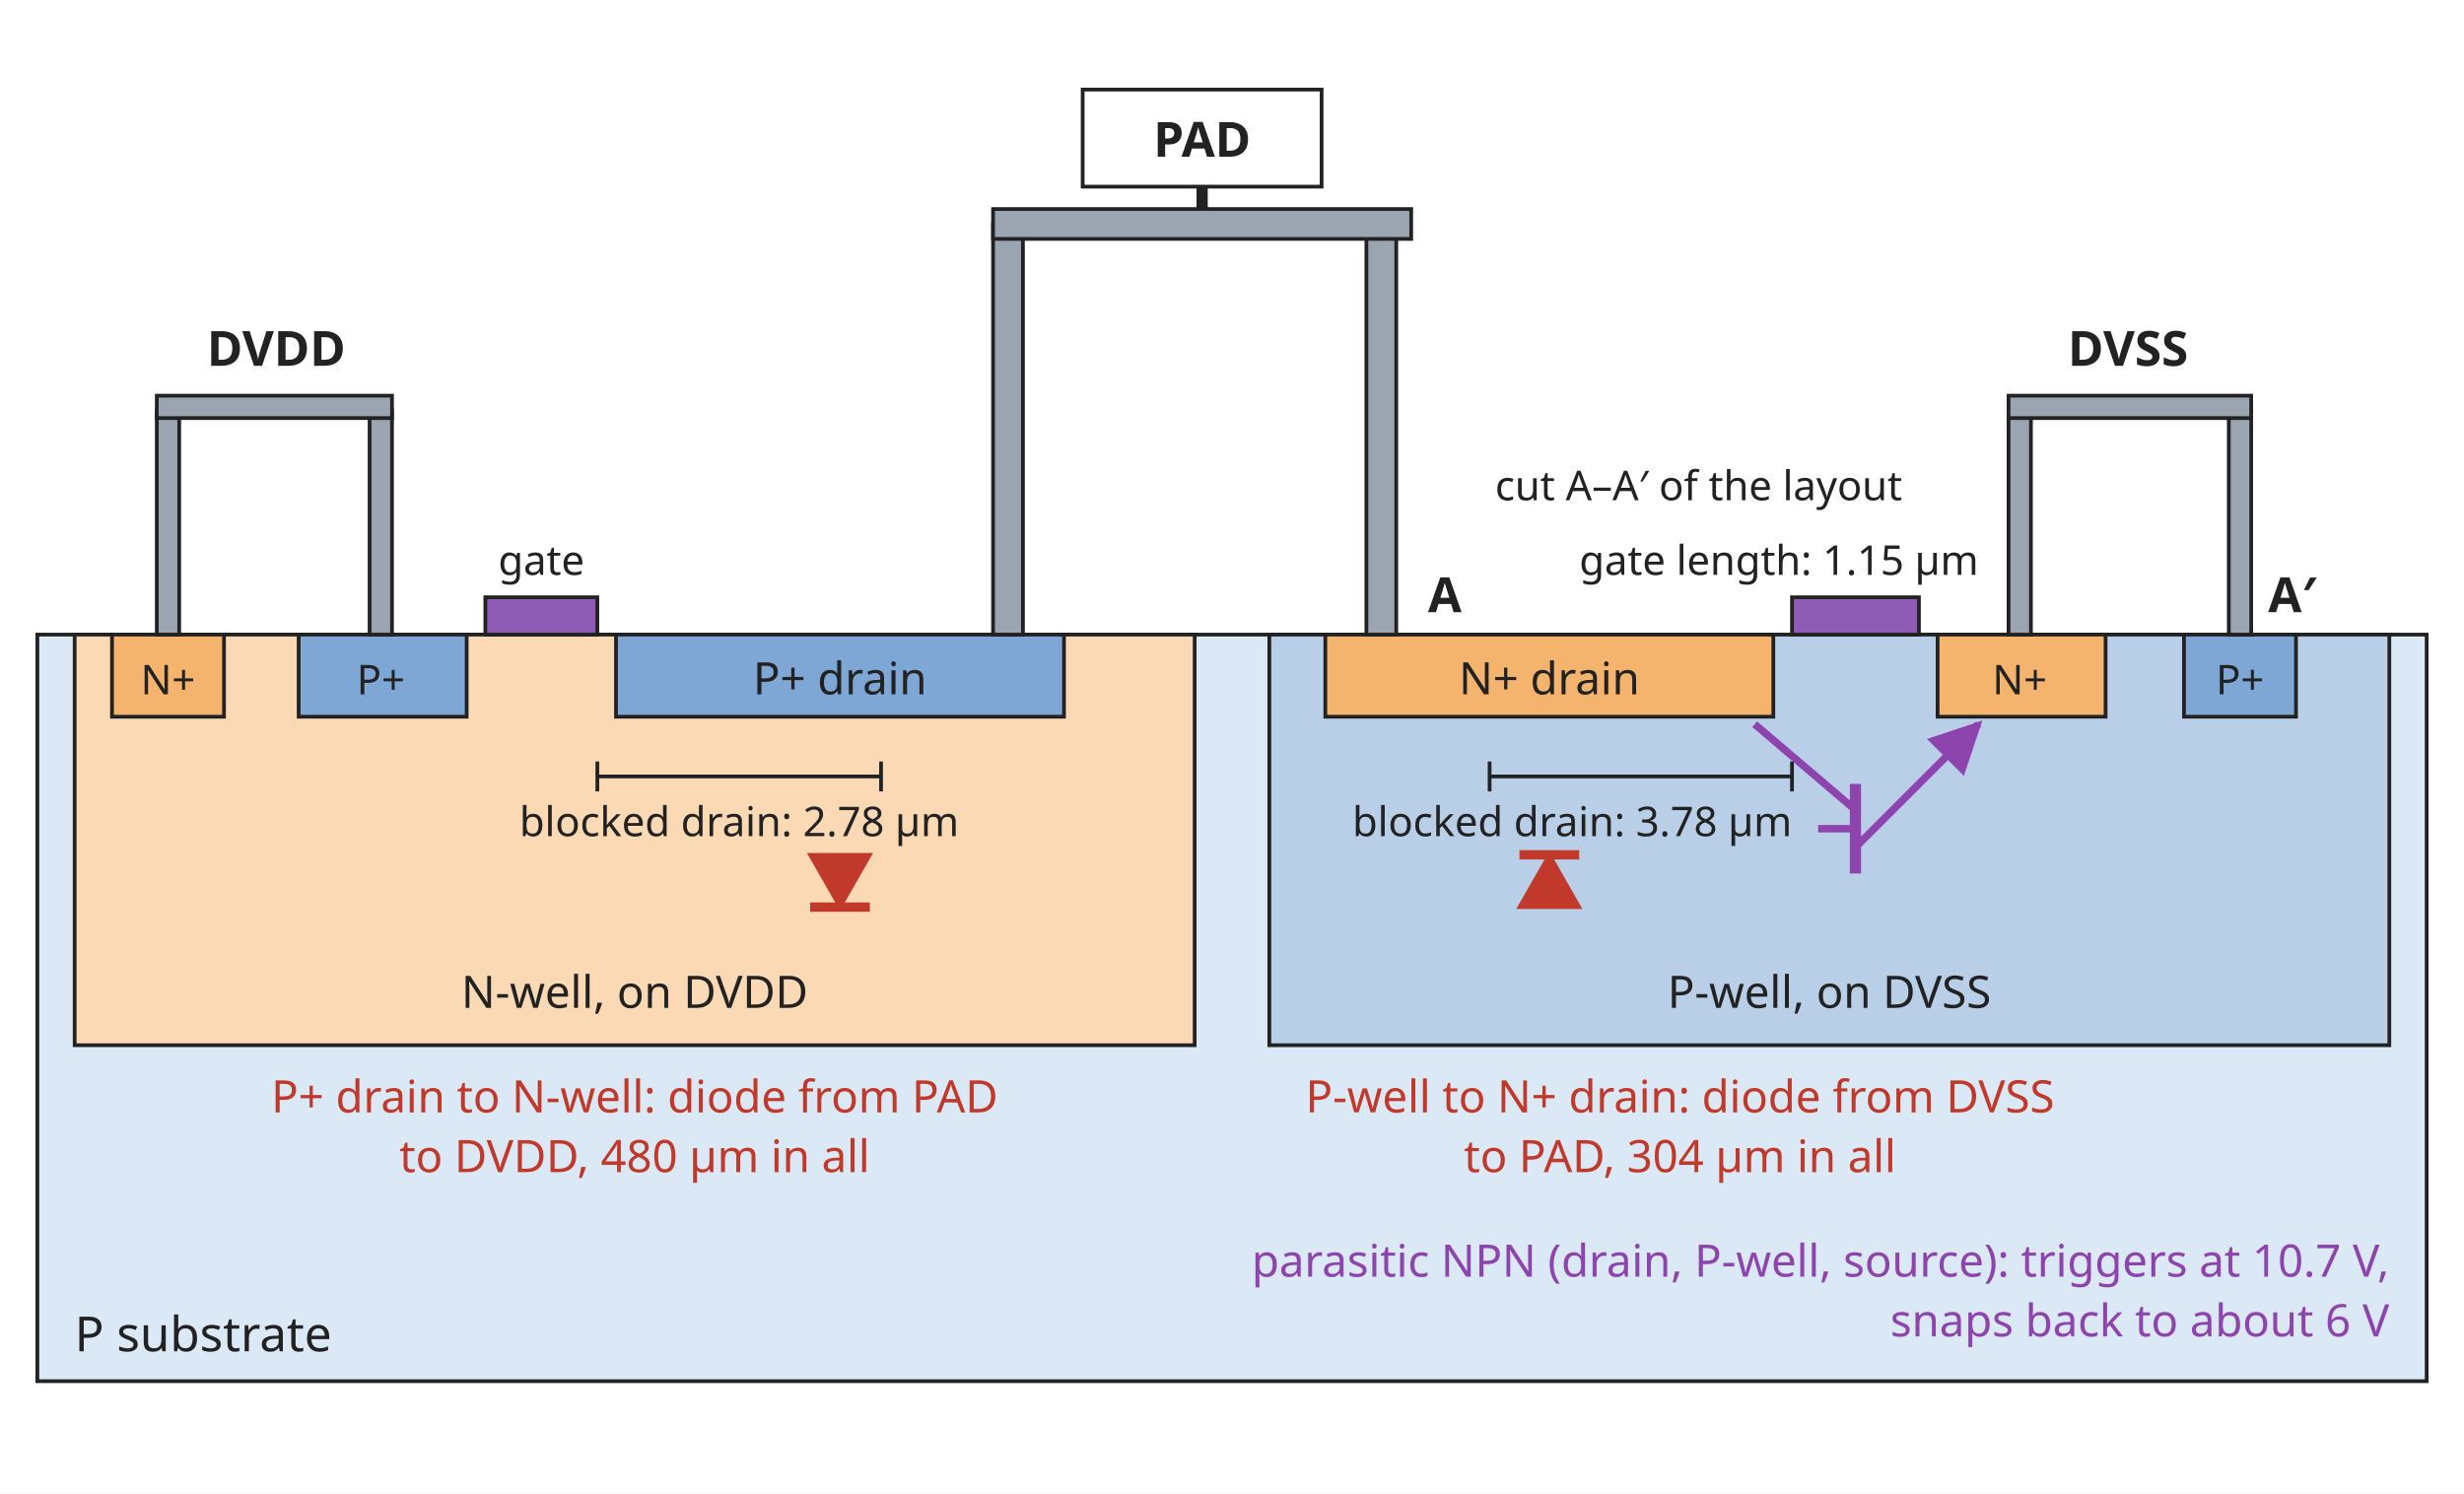
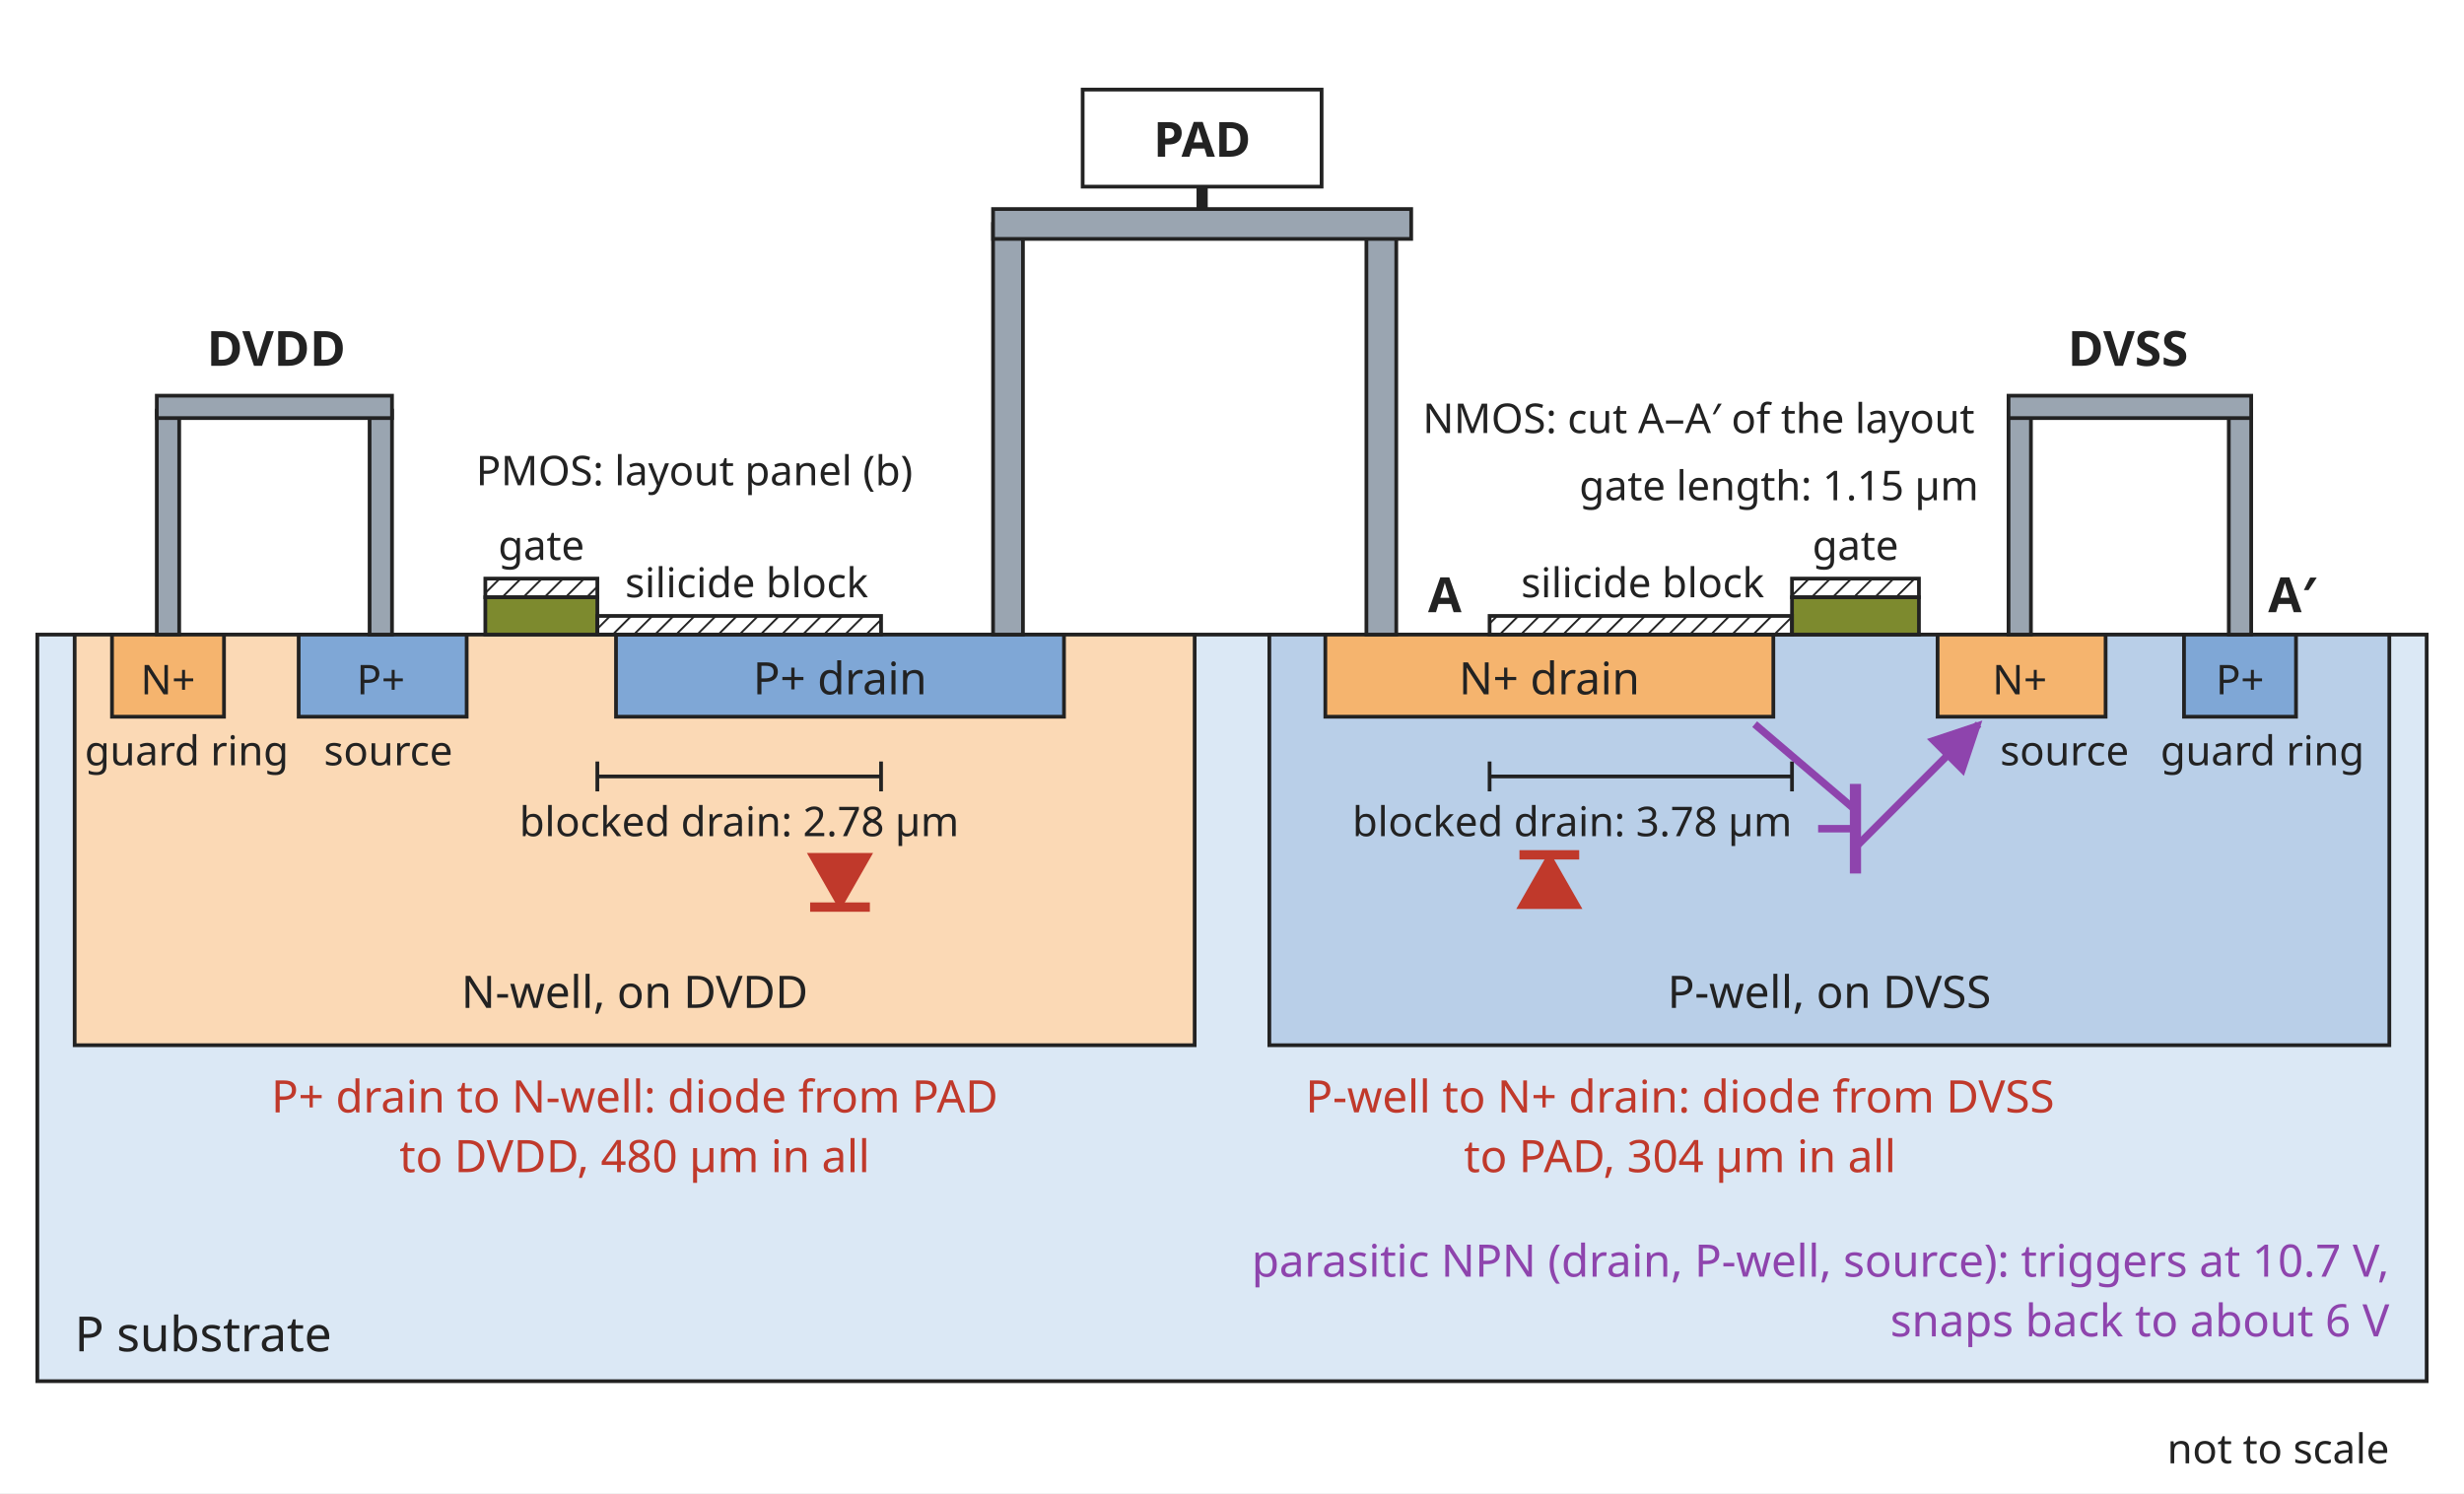
<svg xmlns="http://www.w3.org/2000/svg" width="660" height="400" viewBox="0 0 660 400" font-family="sans-serif">
  <rect width="660" height="400" fill="white" />
  <defs>
    <marker id="arrow" viewBox="0 0 10 10" refX="9" refY="5" markerWidth="7" markerHeight="7" orient="auto-start-reverse">
      <path d="M0,0 L10,5 L0,10 z" fill="#8e44ad" />
    </marker>
+     <pattern id="hatch" width="4" height="4" patternUnits="userSpaceOnUse" patternTransform="rotate(45)">
+       <line x1="0" y1="0" x2="0" y2="4" stroke="#222222" stroke-width="1" />
+     </pattern>
  </defs>
  <rect x="10" y="170" width="640" height="200" fill="#dbe8f5" stroke="#222222" />
  <text x="20" y="362" text-anchor="start" font-size="13" fill="#222222" font-weight="normal">P substrate</text>
  <rect x="20" y="170" width="300" height="110" fill="#fbd9b5" stroke="#222222" />
  <text x="170" y="270" text-anchor="middle" font-size="12" fill="#222222" font-weight="normal">N-well, on DVDD</text>
  <rect x="30" y="170" width="30" height="22" fill="#f5b46e" stroke="#222222" />
  <rect x="80" y="170" width="45" height="22" fill="#7fa7d6" stroke="#222222" />
-   <rect x="130" y="160" width="30" height="10" fill="#8e5bb5" stroke="#222222" />
+   <rect x="130" y="160" width="30" height="10" fill="#7d8a2e" stroke="#222222" />
  <rect x="165" y="170" width="120" height="22" fill="#7fa7d6" stroke="#222222" />
  <text x="225" y="186" text-anchor="middle" font-size="12" fill="#222222" font-weight="normal">P+ drain</text>
  <line x1="160" y1="208" x2="236" y2="208" stroke="#222222" stroke-width="1" />
  <line x1="160" y1="204" x2="160" y2="212" stroke="#222222" stroke-width="1" />
  <line x1="236" y1="204" x2="236" y2="212" stroke="#222222" stroke-width="1" />
  <text x="198.0" y="224" text-anchor="middle" font-size="11" fill="#222222" font-weight="normal">blocked drain: 2.78 µm</text>
+   <text x="200" y="160" text-anchor="middle" font-size="11" fill="#222222" font-weight="normal">silicide block</text>
  <rect x="340" y="170" width="300" height="110" fill="#b9cfe8" stroke="#222222" />
  <text x="490" y="270" text-anchor="middle" font-size="12" fill="#222222" font-weight="normal">P-well, on DVSS</text>
  <rect x="355" y="170" width="120" height="22" fill="#f5b46e" stroke="#222222" />
  <text x="415" y="186" text-anchor="middle" font-size="12" fill="#222222" font-weight="normal">N+ drain</text>
-   <rect x="480" y="160" width="34" height="10" fill="#8e5bb5" stroke="#222222" />
+   <rect x="480" y="160" width="34" height="10" fill="#7d8a2e" stroke="#222222" />
  <rect x="519" y="170" width="45" height="22" fill="#f5b46e" stroke="#222222" />
  <rect x="585" y="170" width="30" height="22" fill="#7fa7d6" stroke="#222222" />
  <line x1="399" y1="208" x2="480" y2="208" stroke="#222222" stroke-width="1" />
  <line x1="399" y1="204" x2="399" y2="212" stroke="#222222" stroke-width="1" />
  <line x1="480" y1="204" x2="480" y2="212" stroke="#222222" stroke-width="1" />
  <text x="480" y="224" text-anchor="end" font-size="11" fill="#222222" font-weight="normal">blocked drain: 3.78 µm</text>
-   <text x="530" y="154" text-anchor="end" font-size="11" fill="#222222" font-weight="normal">gate length: 1.15 µm</text>
+   <text x="440" y="160" text-anchor="middle" font-size="11" fill="#222222" font-weight="normal">silicide block</text>
+   <text x="530" y="134" text-anchor="end" font-size="11" fill="#222222" font-weight="normal">gate length: 1.15 µm</text>
  <text x="387" y="164" text-anchor="middle" font-size="13" fill="#222222" font-weight="bold">A</text>
  <text x="614" y="164" text-anchor="middle" font-size="13" fill="#222222" font-weight="bold">A′</text>
-   <text x="455" y="134" text-anchor="middle" font-size="11" fill="#222222" font-weight="normal">cut A–A′ of the layout</text>
+   <text x="455" y="116" text-anchor="middle" font-size="11" fill="#222222" font-weight="normal">NMOS: cut A–A′ of the layout</text>
  <text x="45" y="186" text-anchor="middle" font-size="11" fill="#222222" font-weight="normal">N+</text>
  <text x="102" y="186" text-anchor="middle" font-size="11" fill="#222222" font-weight="normal">P+</text>
  <text x="541" y="186" text-anchor="middle" font-size="11" fill="#222222" font-weight="normal">N+</text>
  <text x="600" y="186" text-anchor="middle" font-size="11" fill="#222222" font-weight="normal">P+</text>
+   <text x="50" y="205" text-anchor="middle" font-size="11" fill="#222222" font-weight="normal">guard ring</text>
+   <text x="104" y="205" text-anchor="middle" font-size="11" fill="#222222" font-weight="normal">source</text>
+   <text x="553" y="205" text-anchor="middle" font-size="11" fill="#222222" font-weight="normal">source</text>
+   <text x="606" y="205" text-anchor="middle" font-size="11" fill="#222222" font-weight="normal">guard ring</text>
+   <rect x="160" y="165" width="76" height="5" fill="url(#hatch)" stroke="#222222" />
+   <rect x="399" y="165" width="81" height="5" fill="url(#hatch)" stroke="#222222" />
+   <rect x="130" y="155" width="30" height="5" fill="url(#hatch)" stroke="#222222" />
+   <rect x="480" y="155" width="34" height="5" fill="url(#hatch)" stroke="#222222" />
+   <text x="640" y="392" text-anchor="end" font-size="11" fill="#222222" font-weight="normal">not to scale</text>
+   <text x="497" y="150" text-anchor="middle" font-size="11" fill="#222222" font-weight="normal">gate</text>
  <rect x="266" y="60" width="8" height="110" fill="#9aa5b1" stroke="#222222" />
  <rect x="366" y="60" width="8" height="110" fill="#9aa5b1" stroke="#222222" />
  <rect x="266" y="56" width="112" height="8" fill="#9aa5b1" stroke="#222222" />
  <rect x="290" y="24" width="64" height="26" fill="#ffffff" stroke="#222222" />
  <text x="322" y="42" text-anchor="middle" font-size="13" fill="#222222" font-weight="bold">PAD</text>
  <line x1="322" y1="50" x2="322" y2="56" stroke="#222222" stroke-width="3" />
  <rect x="42" y="110" width="6" height="60" fill="#9aa5b1" stroke="#222222" />
  <rect x="99" y="110" width="6" height="60" fill="#9aa5b1" stroke="#222222" />
  <rect x="42" y="106" width="63" height="6" fill="#9aa5b1" stroke="#222222" />
  <text x="74" y="98" text-anchor="middle" font-size="13" fill="#222222" font-weight="bold">DVDD</text>
  <rect x="538" y="110" width="6" height="60" fill="#9aa5b1" stroke="#222222" />
  <rect x="597" y="110" width="6" height="60" fill="#9aa5b1" stroke="#222222" />
  <rect x="538" y="106" width="65" height="6" fill="#9aa5b1" stroke="#222222" />
  <text x="570" y="98" text-anchor="middle" font-size="13" fill="#222222" font-weight="bold">DVSS</text>
-   <text x="145" y="154" text-anchor="middle" font-size="11" fill="#222222" font-weight="normal">gate</text>
+   <text x="145" y="150" text-anchor="middle" font-size="11" fill="#222222" font-weight="normal">gate</text>
+   <text x="186" y="130" text-anchor="middle" font-size="11" fill="#222222" font-weight="normal">PMOS: layout panel (b)</text>
  <polygon points="217,229 233,229 225,243" fill="#c0392b" stroke="#c0392b" />
  <line x1="217" y1="243" x2="233" y2="243" stroke="#c0392b" stroke-width="2.5" />
  <text x="237" y="241" text-anchor="start" font-size="12" fill="#c0392b" font-weight="normal" />
  <text x="170" y="298" text-anchor="middle" font-size="12" fill="#c0392b" font-weight="normal">P+ drain to N-well: diode from PAD</text>
  <text x="170" y="314" text-anchor="middle" font-size="12" fill="#c0392b" font-weight="normal">to DVDD, 480 µm in all</text>
  <polygon points="407,243 423,243 415,229" fill="#c0392b" stroke="#c0392b" />
  <line x1="407" y1="229" x2="423" y2="229" stroke="#c0392b" stroke-width="2.5" />
  <text x="427" y="241" text-anchor="start" font-size="12" fill="#c0392b" font-weight="normal" />
  <text x="450" y="298" text-anchor="middle" font-size="12" fill="#c0392b" font-weight="normal">P-well to N+ drain: diode from DVSS</text>
  <text x="450" y="314" text-anchor="middle" font-size="12" fill="#c0392b" font-weight="normal">to PAD, 304 µm in all</text>
  <line x1="497" y1="210" x2="497" y2="234" stroke="#8e44ad" stroke-width="3" />
  <line x1="497" y1="217" x2="470" y2="194" stroke="#8e44ad" stroke-width="2" />
  <line x1="497" y1="227" x2="530" y2="194" stroke="#8e44ad" stroke-width="2" marker-end="url(#arrow)" />
  <line x1="497" y1="222" x2="487" y2="222" stroke="#8e44ad" stroke-width="2" />
  <text x="640" y="342" text-anchor="end" font-size="12" fill="#8e44ad" font-weight="normal">parasitic NPN (drain, P-well, source): triggers at 10.7 V,</text>
  <text x="640" y="358" text-anchor="end" font-size="12" fill="#8e44ad" font-weight="normal">snaps back to about 6 V</text>
</svg>
